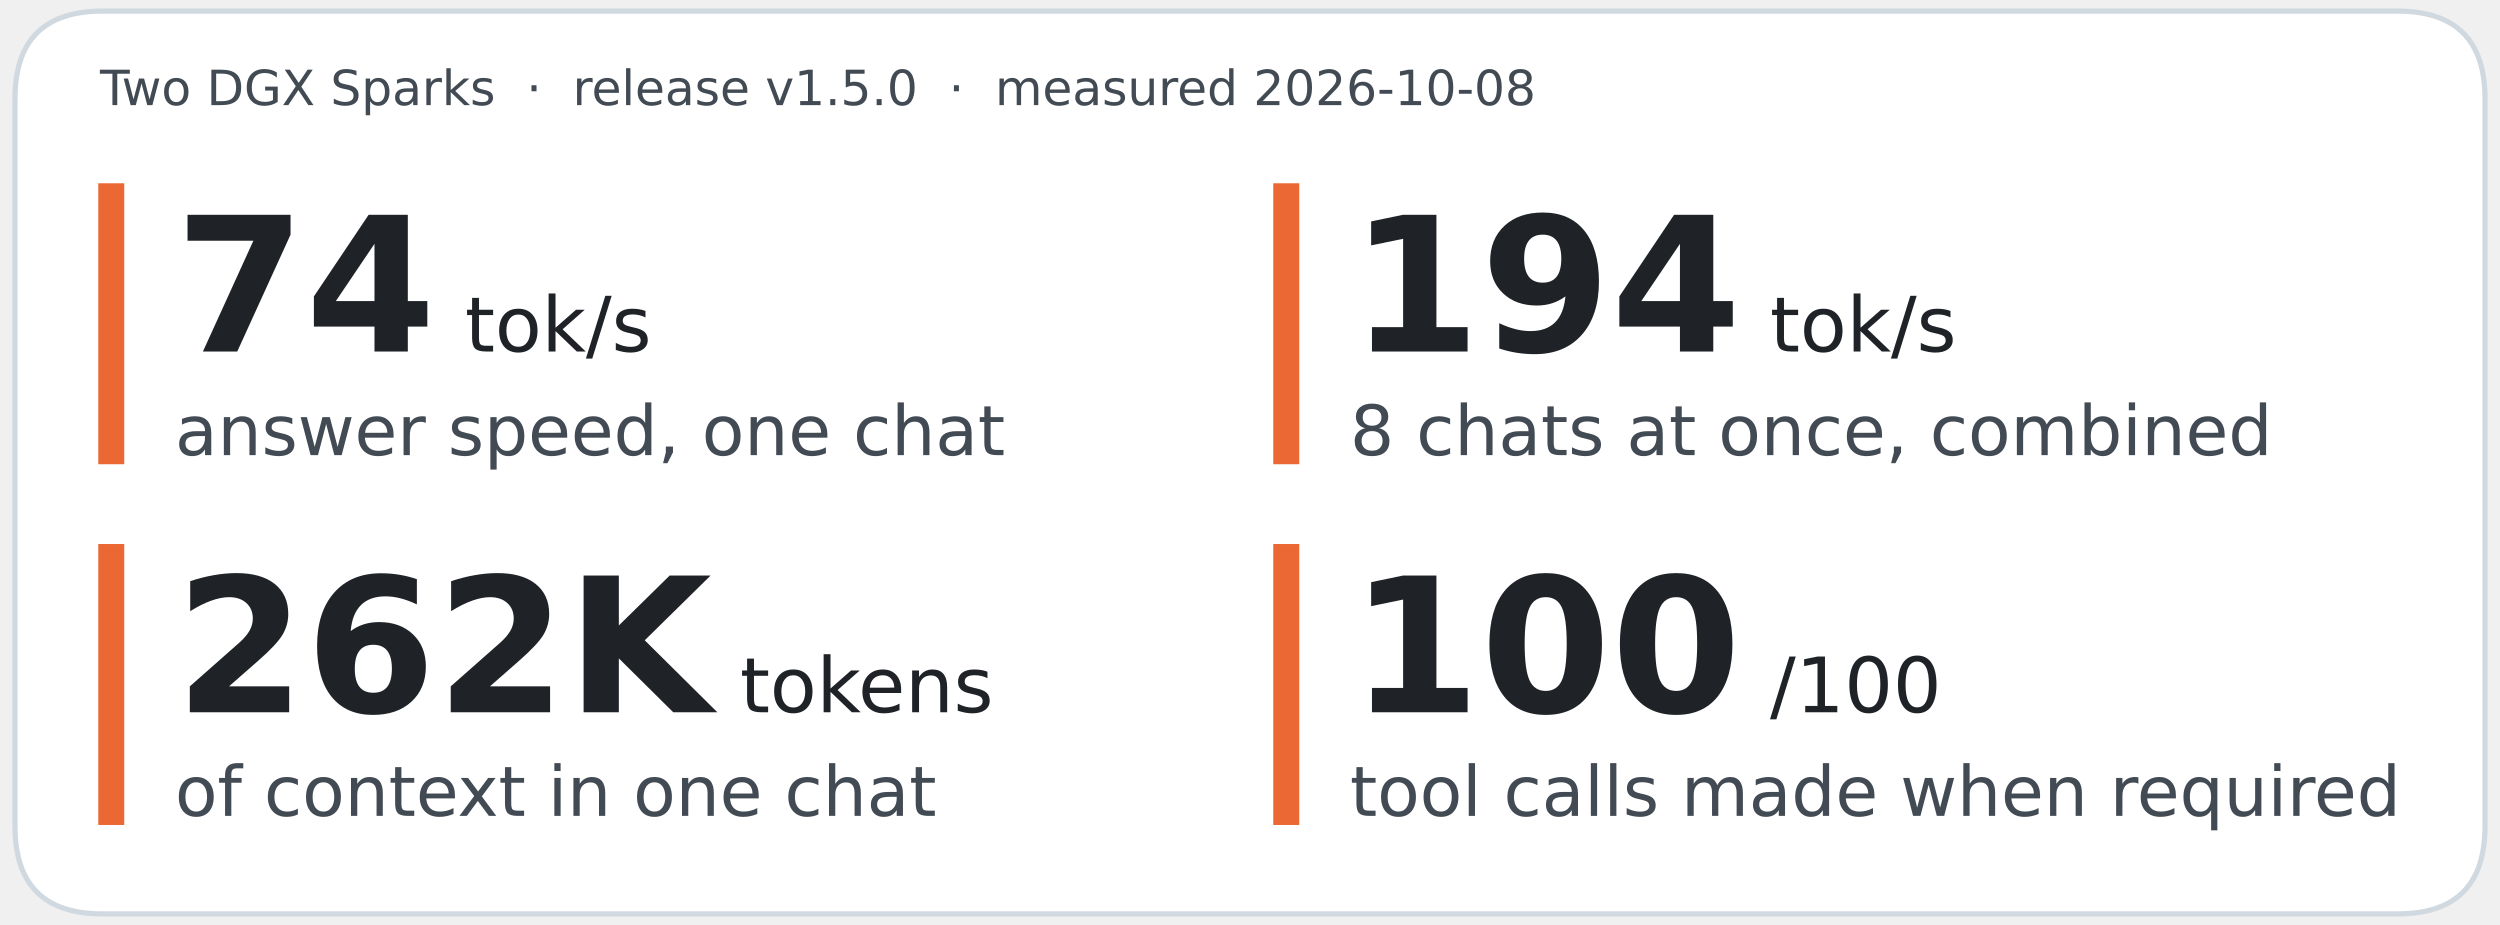
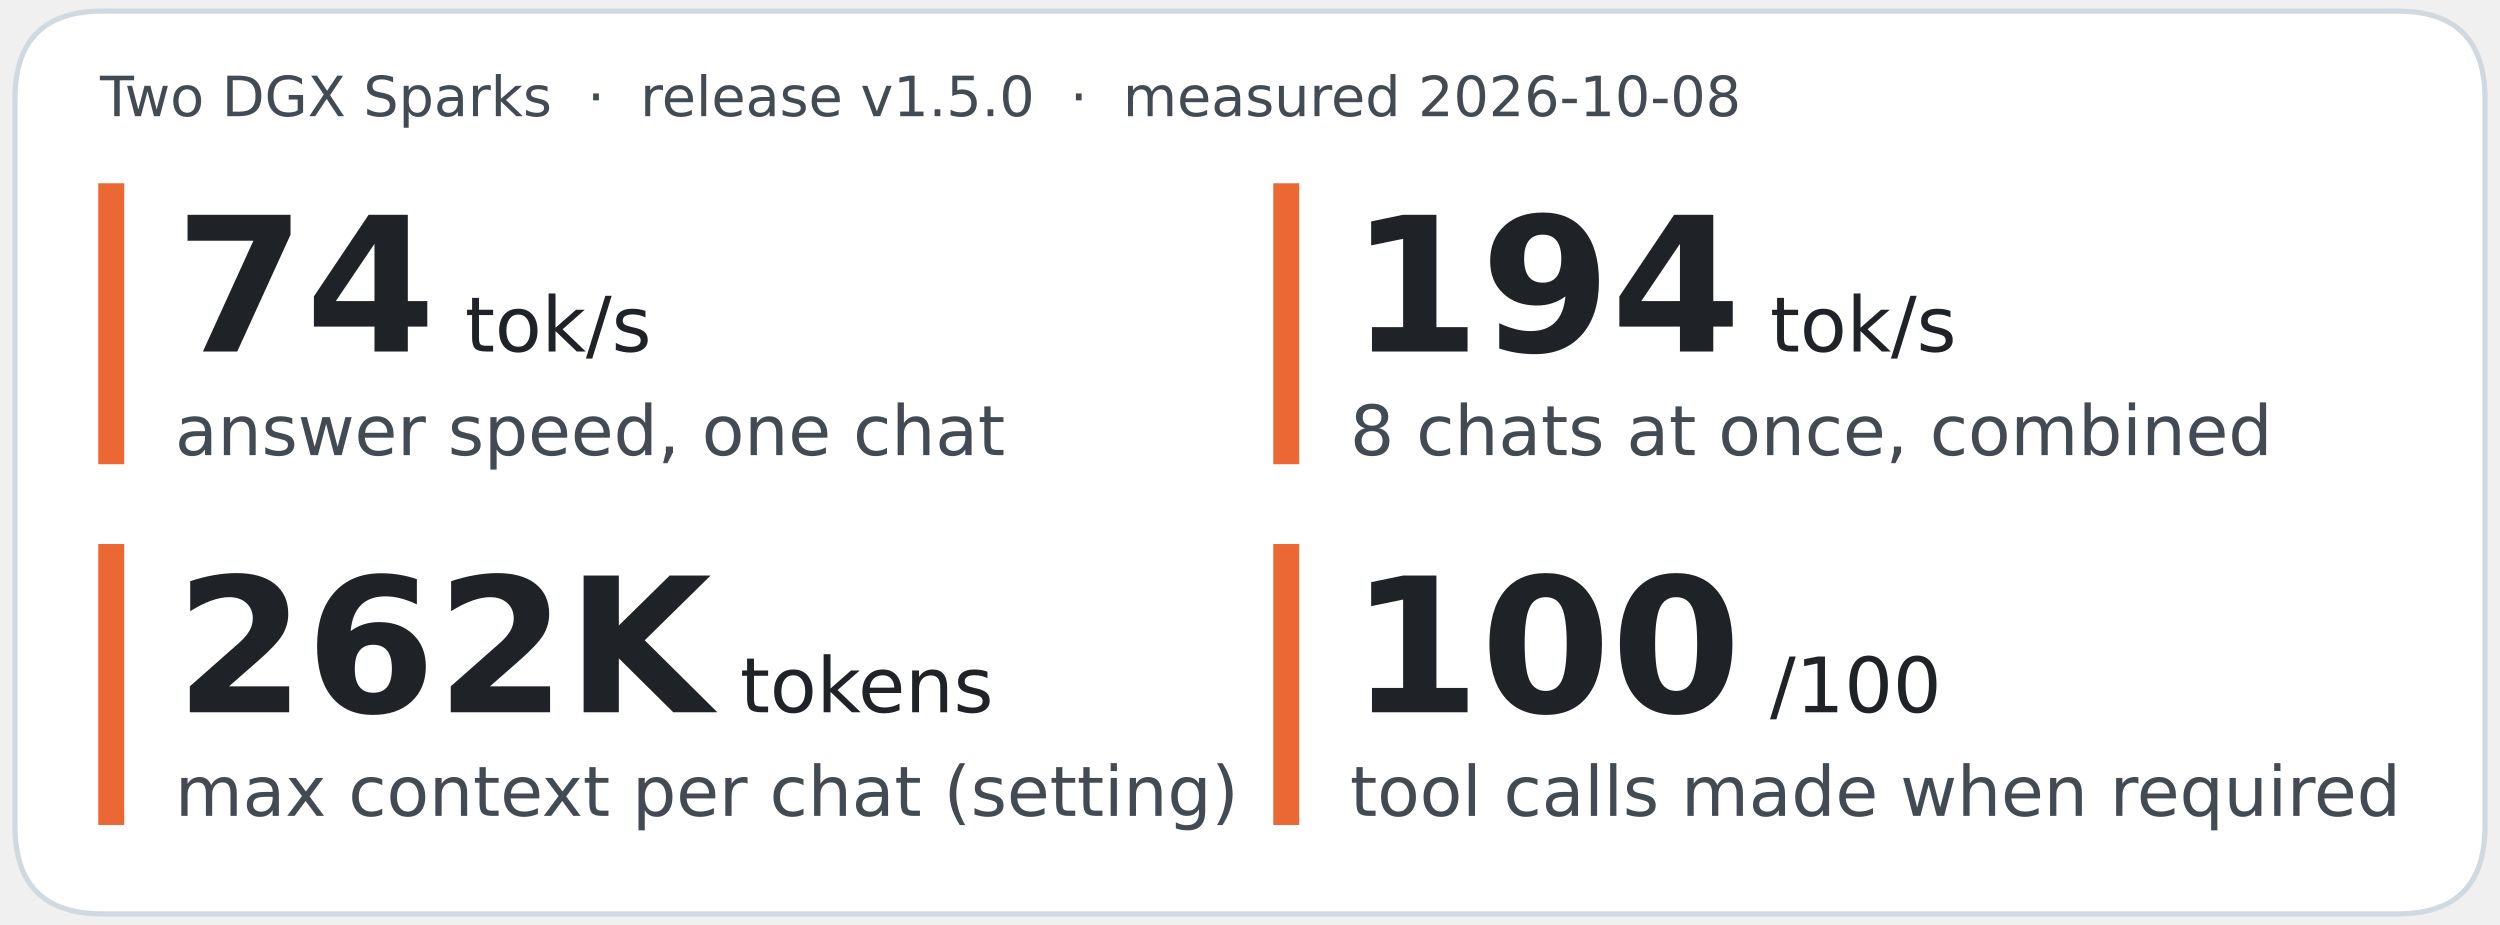
<svg xmlns="http://www.w3.org/2000/svg" xmlns:xlink="http://www.w3.org/1999/xlink" width="720pt" height="266.4pt" viewBox="0 0 720 266.4" version="1.1">
  <defs>
    <style type="text/css">*{stroke-linejoin: round; stroke-linecap: butt}</style>
  </defs>
  <g id="figure_1">
    <g id="patch_1">
      <path d="M 0 266.4  L 720 266.4  L 720 0  L 0 0  L 0 266.4  z " style="fill: none; opacity: 0" />
    </g>
    <g id="patch_2">
      <path d="M 29.52 263.203  L 690.48 263.203  Q 715.68 263.203 715.68 238.003  L 715.68 28.397  Q 715.68 3.197 690.48 3.197  L 29.52 3.197  Q 4.32 3.197 4.32 28.397  L 4.32 238.003  Q 4.32 263.203 29.52 263.203  z " style="fill: #ffffff; stroke: #d1d9e0; stroke-width: 1.5; stroke-linejoin: miter" />
    </g>
    <g id="patch_3">
      <path d="M 28.8 133.2  L 35.28 133.2  L 35.28 53.28  L 28.8 53.28  z " style="fill: #eb6834; stroke: #eb6834; stroke-linejoin: miter" />
    </g>
    <g id="patch_4">
      <path d="M 367.2 133.2  L 373.68 133.2  L 373.68 53.28  L 367.2 53.28  z " style="fill: #eb6834; stroke: #eb6834; stroke-linejoin: miter" />
    </g>
    <g id="patch_5">
      <path d="M 28.8 237.096  L 35.28 237.096  L 35.28 157.176  L 28.8 157.176  z " style="fill: #eb6834; stroke: #eb6834; stroke-linejoin: miter" />
    </g>
    <g id="patch_6">
      <path d="M 367.2 237.096  L 373.68 237.096  L 373.68 157.176  L 367.2 157.176  z " style="fill: #eb6834; stroke: #eb6834; stroke-linejoin: miter" />
    </g>
    <g id="text_1">
      <g style="fill: #1f2328" transform="translate(50.4 101.232) scale(0.54 -0.54)">
        <defs>
          <path id="DejaVuSans-Bold-1a" d="M 428 4666  L 3944 4666  L 3944 3988  L 2125 0  L 953 0  L 2675 3781  L 428 3781  L 428 4666  z " transform="scale(0.015625)" />
          <path id="DejaVuSans-Bold-17" d="M 2356 3675  L 1038 1722  L 2356 1722  L 2356 3675  z M 2156 4666  L 3494 4666  L 3494 1722  L 4159 1722  L 4159 850  L 3494 850  L 3494 0  L 2356 0  L 2356 850  L 288 850  L 288 1881  L 2156 4666  z " transform="scale(0.015625)" />
        </defs>
        <use xlink:href="#DejaVuSans-Bold-1a" />
        <use xlink:href="#DejaVuSans-Bold-17" transform="translate(69.57812 0)" />
      </g>
    </g>
    <g id="text_2">
      <g style="fill: #1f2328" transform="translate(133.92 101.232) scale(0.22 -0.22)">
        <defs>
          <path id="DejaVuSans-57" d="M 1172 4494  L 1172 3500  L 2356 3500  L 2356 3053  L 1172 3053  L 1172 1153  Q 1172 725 1289 603  Q 1406 481 1766 481  L 2356 481  L 2356 0  L 1766 0  Q 1100 0 847 248  Q 594 497 594 1153  L 594 3053  L 172 3053  L 172 3500  L 594 3500  L 594 4494  L 1172 4494  z " transform="scale(0.015625)" />
          <path id="DejaVuSans-52" d="M 1959 3097  Q 1497 3097 1228 2736  Q 959 2375 959 1747  Q 959 1119 1226 758  Q 1494 397 1959 397  Q 2419 397 2687 759  Q 2956 1122 2956 1747  Q 2956 2369 2687 2733  Q 2419 3097 1959 3097  z M 1959 3584  Q 2709 3584 3137 3096  Q 3566 2609 3566 1747  Q 3566 888 3137 398  Q 2709 -91 1959 -91  Q 1206 -91 779 398  Q 353 888 353 1747  Q 353 2609 779 3096  Q 1206 3584 1959 3584  z " transform="scale(0.015625)" />
          <path id="DejaVuSans-4e" d="M 581 4863  L 1159 4863  L 1159 1991  L 2875 3500  L 3609 3500  L 1753 1863  L 3688 0  L 2938 0  L 1159 1709  L 1159 0  L 581 0  L 581 4863  z " transform="scale(0.015625)" />
          <path id="DejaVuSans-12" d="M 1625 4666  L 2156 4666  L 531 -594  L 0 -594  L 1625 4666  z " transform="scale(0.015625)" />
          <path id="DejaVuSans-56" d="M 2834 3397  L 2834 2853  Q 2591 2978 2328 3040  Q 2066 3103 1784 3103  Q 1356 3103 1142 2972  Q 928 2841 928 2578  Q 928 2378 1081 2264  Q 1234 2150 1697 2047  L 1894 2003  Q 2506 1872 2764 1633  Q 3022 1394 3022 966  Q 3022 478 2636 193  Q 2250 -91 1575 -91  Q 1294 -91 989 -36  Q 684 19 347 128  L 347 722  Q 666 556 975 473  Q 1284 391 1588 391  Q 1994 391 2212 530  Q 2431 669 2431 922  Q 2431 1156 2273 1281  Q 2116 1406 1581 1522  L 1381 1569  Q 847 1681 609 1914  Q 372 2147 372 2553  Q 372 3047 722 3315  Q 1072 3584 1716 3584  Q 2034 3584 2315 3537  Q 2597 3491 2834 3397  z " transform="scale(0.015625)" />
        </defs>
        <use xlink:href="#DejaVuSans-57" />
        <use xlink:href="#DejaVuSans-52" transform="translate(39.20312 0)" />
        <use xlink:href="#DejaVuSans-4e" transform="translate(100.3906 0)" />
        <use xlink:href="#DejaVuSans-12" transform="translate(158.2969 0)" />
        <use xlink:href="#DejaVuSans-56" transform="translate(191.9844 0)" />
      </g>
    </g>
    <g id="text_3">
      <g style="fill: #424a53" transform="translate(50.4 131.0809) scale(0.2 -0.2)">
        <defs>
          <path id="DejaVuSans-44" d="M 2194 1759  Q 1497 1759 1228 1600  Q 959 1441 959 1056  Q 959 750 1161 570  Q 1363 391 1709 391  Q 2188 391 2477 730  Q 2766 1069 2766 1631  L 2766 1759  L 2194 1759  z M 3341 1997  L 3341 0  L 2766 0  L 2766 531  Q 2569 213 2275 61  Q 1981 -91 1556 -91  Q 1019 -91 701 211  Q 384 513 384 1019  Q 384 1609 779 1909  Q 1175 2209 1959 2209  L 2766 2209  L 2766 2266  Q 2766 2663 2505 2880  Q 2244 3097 1772 3097  Q 1472 3097 1187 3025  Q 903 2953 641 2809  L 641 3341  Q 956 3463 1253 3523  Q 1550 3584 1831 3584  Q 2591 3584 2966 3190  Q 3341 2797 3341 1997  z " transform="scale(0.015625)" />
          <path id="DejaVuSans-51" d="M 3513 2113  L 3513 0  L 2938 0  L 2938 2094  Q 2938 2591 2744 2837  Q 2550 3084 2163 3084  Q 1697 3084 1428 2787  Q 1159 2491 1159 1978  L 1159 0  L 581 0  L 581 3500  L 1159 3500  L 1159 2956  Q 1366 3272 1645 3428  Q 1925 3584 2291 3584  Q 2894 3584 3203 3211  Q 3513 2838 3513 2113  z " transform="scale(0.015625)" />
          <path id="DejaVuSans-5a" d="M 269 3500  L 844 3500  L 1563 769  L 2278 3500  L 2956 3500  L 3675 769  L 4391 3500  L 4966 3500  L 4050 0  L 3372 0  L 2619 2869  L 1863 0  L 1184 0  L 269 3500  z " transform="scale(0.015625)" />
          <path id="DejaVuSans-48" d="M 3597 1894  L 3597 1613  L 953 1613  Q 991 1019 1311 708  Q 1631 397 2203 397  Q 2534 397 2845 478  Q 3156 559 3463 722  L 3463 178  Q 3153 47 2828 -22  Q 2503 -91 2169 -91  Q 1331 -91 842 396  Q 353 884 353 1716  Q 353 2575 817 3079  Q 1281 3584 2069 3584  Q 2775 3584 3186 3129  Q 3597 2675 3597 1894  z M 3022 2063  Q 3016 2534 2758 2815  Q 2500 3097 2075 3097  Q 1594 3097 1305 2825  Q 1016 2553 972 2059  L 3022 2063  z " transform="scale(0.015625)" />
          <path id="DejaVuSans-55" d="M 2631 2963  Q 2534 3019 2420 3045  Q 2306 3072 2169 3072  Q 1681 3072 1420 2755  Q 1159 2438 1159 1844  L 1159 0  L 581 0  L 581 3500  L 1159 3500  L 1159 2956  Q 1341 3275 1631 3429  Q 1922 3584 2338 3584  Q 2397 3584 2469 3576  Q 2541 3569 2628 3553  L 2631 2963  z " transform="scale(0.015625)" />
          <path id="DejaVuSans-3" transform="scale(0.015625)" />
          <path id="DejaVuSans-53" d="M 1159 525  L 1159 -1331  L 581 -1331  L 581 3500  L 1159 3500  L 1159 2969  Q 1341 3281 1617 3432  Q 1894 3584 2278 3584  Q 2916 3584 3314 3078  Q 3713 2572 3713 1747  Q 3713 922 3314 415  Q 2916 -91 2278 -91  Q 1894 -91 1617 61  Q 1341 213 1159 525  z M 3116 1747  Q 3116 2381 2855 2742  Q 2594 3103 2138 3103  Q 1681 3103 1420 2742  Q 1159 2381 1159 1747  Q 1159 1113 1420 752  Q 1681 391 2138 391  Q 2594 391 2855 752  Q 3116 1113 3116 1747  z " transform="scale(0.015625)" />
          <path id="DejaVuSans-47" d="M 2906 2969  L 2906 4863  L 3481 4863  L 3481 0  L 2906 0  L 2906 525  Q 2725 213 2448 61  Q 2172 -91 1784 -91  Q 1150 -91 751 415  Q 353 922 353 1747  Q 353 2572 751 3078  Q 1150 3584 1784 3584  Q 2172 3584 2448 3432  Q 2725 3281 2906 2969  z M 947 1747  Q 947 1113 1208 752  Q 1469 391 1925 391  Q 2381 391 2643 752  Q 2906 1113 2906 1747  Q 2906 2381 2643 2742  Q 2381 3103 1925 3103  Q 1469 3103 1208 2742  Q 947 2381 947 1747  z " transform="scale(0.015625)" />
          <path id="DejaVuSans-f" d="M 750 794  L 1409 794  L 1409 256  L 897 -744  L 494 -744  L 750 256  L 750 794  z " transform="scale(0.015625)" />
          <path id="DejaVuSans-46" d="M 3122 3366  L 3122 2828  Q 2878 2963 2633 3030  Q 2388 3097 2138 3097  Q 1578 3097 1268 2742  Q 959 2388 959 1747  Q 959 1106 1268 751  Q 1578 397 2138 397  Q 2388 397 2633 464  Q 2878 531 3122 666  L 3122 134  Q 2881 22 2623 -34  Q 2366 -91 2075 -91  Q 1284 -91 818 406  Q 353 903 353 1747  Q 353 2603 823 3093  Q 1294 3584 2113 3584  Q 2378 3584 2631 3529  Q 2884 3475 3122 3366  z " transform="scale(0.015625)" />
          <path id="DejaVuSans-4b" d="M 3513 2113  L 3513 0  L 2938 0  L 2938 2094  Q 2938 2591 2744 2837  Q 2550 3084 2163 3084  Q 1697 3084 1428 2787  Q 1159 2491 1159 1978  L 1159 0  L 581 0  L 581 4863  L 1159 4863  L 1159 2956  Q 1366 3272 1645 3428  Q 1925 3584 2291 3584  Q 2894 3584 3203 3211  Q 3513 2838 3513 2113  z " transform="scale(0.015625)" />
        </defs>
        <use xlink:href="#DejaVuSans-44" />
        <use xlink:href="#DejaVuSans-51" transform="translate(61.28125 0)" />
        <use xlink:href="#DejaVuSans-56" transform="translate(124.6562 0)" />
        <use xlink:href="#DejaVuSans-5a" transform="translate(176.75 0)" />
        <use xlink:href="#DejaVuSans-48" transform="translate(258.5312 0)" />
        <use xlink:href="#DejaVuSans-55" transform="translate(320.0625 0)" />
        <use xlink:href="#DejaVuSans-3" transform="translate(361.1719 0)" />
        <use xlink:href="#DejaVuSans-56" transform="translate(392.9531 0)" />
        <use xlink:href="#DejaVuSans-53" transform="translate(445.0469 0)" />
        <use xlink:href="#DejaVuSans-48" transform="translate(508.5312 0)" />
        <use xlink:href="#DejaVuSans-48" transform="translate(570.0625 0)" />
        <use xlink:href="#DejaVuSans-47" transform="translate(631.5938 0)" />
        <use xlink:href="#DejaVuSans-f" transform="translate(695.0781 0)" />
        <use xlink:href="#DejaVuSans-3" transform="translate(726.8594 0)" />
        <use xlink:href="#DejaVuSans-52" transform="translate(758.6406 0)" />
        <use xlink:href="#DejaVuSans-51" transform="translate(819.8281 0)" />
        <use xlink:href="#DejaVuSans-48" transform="translate(883.2031 0)" />
        <use xlink:href="#DejaVuSans-3" transform="translate(944.7344 0)" />
        <use xlink:href="#DejaVuSans-46" transform="translate(976.5156 0)" />
        <use xlink:href="#DejaVuSans-4b" transform="translate(1031.5 0)" />
        <use xlink:href="#DejaVuSans-44" transform="translate(1094.875 0)" />
        <use xlink:href="#DejaVuSans-57" transform="translate(1156.156 0)" />
      </g>
    </g>
    <g id="text_4">
      <g style="fill: #1f2328" transform="translate(388.8 101.232) scale(0.54 -0.54)">
        <defs>
          <path id="DejaVuSans-Bold-14" d="M 750 831  L 1813 831  L 1813 3847  L 722 3622  L 722 4441  L 1806 4666  L 2950 4666  L 2950 831  L 4013 831  L 4013 0  L 750 0  L 750 831  z " transform="scale(0.015625)" />
          <path id="DejaVuSans-Bold-1c" d="M 641 103  L 641 966  Q 928 831 1190 764  Q 1453 697 1709 697  Q 2247 697 2547 995  Q 2847 1294 2900 1881  Q 2688 1725 2447 1647  Q 2206 1569 1925 1569  Q 1209 1569 770 1986  Q 331 2403 331 3084  Q 331 3838 820 4291  Q 1309 4744 2131 4744  Q 3044 4744 3544 4128  Q 4044 3513 4044 2388  Q 4044 1231 3459 570  Q 2875 -91 1856 -91  Q 1528 -91 1228 -42  Q 928 6 641 103  z M 2125 2350  Q 2441 2350 2600 2554  Q 2759 2759 2759 3169  Q 2759 3575 2600 3781  Q 2441 3988 2125 3988  Q 1809 3988 1650 3781  Q 1491 3575 1491 3169  Q 1491 2759 1650 2554  Q 1809 2350 2125 2350  z " transform="scale(0.015625)" />
        </defs>
        <use xlink:href="#DejaVuSans-Bold-14" />
        <use xlink:href="#DejaVuSans-Bold-1c" transform="translate(69.57812 0)" />
        <use xlink:href="#DejaVuSans-Bold-17" transform="translate(139.1562 0)" />
      </g>
    </g>
    <g id="text_5">
      <g style="fill: #1f2328" transform="translate(509.76 101.232) scale(0.22 -0.22)">
        <use xlink:href="#DejaVuSans-57" />
        <use xlink:href="#DejaVuSans-52" transform="translate(39.20312 0)" />
        <use xlink:href="#DejaVuSans-4e" transform="translate(100.3906 0)" />
        <use xlink:href="#DejaVuSans-12" transform="translate(158.2969 0)" />
        <use xlink:href="#DejaVuSans-56" transform="translate(191.9844 0)" />
      </g>
    </g>
    <g id="text_6">
      <g style="fill: #424a53" transform="translate(388.8 131.0809) scale(0.2 -0.2)">
        <defs>
          <path id="DejaVuSans-1b" d="M 2034 2216  Q 1584 2216 1326 1975  Q 1069 1734 1069 1313  Q 1069 891 1326 650  Q 1584 409 2034 409  Q 2484 409 2743 651  Q 3003 894 3003 1313  Q 3003 1734 2745 1975  Q 2488 2216 2034 2216  z M 1403 2484  Q 997 2584 770 2862  Q 544 3141 544 3541  Q 544 4100 942 4425  Q 1341 4750 2034 4750  Q 2731 4750 3128 4425  Q 3525 4100 3525 3541  Q 3525 3141 3298 2862  Q 3072 2584 2669 2484  Q 3125 2378 3379 2068  Q 3634 1759 3634 1313  Q 3634 634 3220 271  Q 2806 -91 2034 -91  Q 1263 -91 848 271  Q 434 634 434 1313  Q 434 1759 690 2068  Q 947 2378 1403 2484  z M 1172 3481  Q 1172 3119 1398 2916  Q 1625 2713 2034 2713  Q 2441 2713 2670 2916  Q 2900 3119 2900 3481  Q 2900 3844 2670 4047  Q 2441 4250 2034 4250  Q 1625 4250 1398 4047  Q 1172 3844 1172 3481  z " transform="scale(0.015625)" />
          <path id="DejaVuSans-50" d="M 3328 2828  Q 3544 3216 3844 3400  Q 4144 3584 4550 3584  Q 5097 3584 5394 3201  Q 5691 2819 5691 2113  L 5691 0  L 5113 0  L 5113 2094  Q 5113 2597 4934 2840  Q 4756 3084 4391 3084  Q 3944 3084 3684 2787  Q 3425 2491 3425 1978  L 3425 0  L 2847 0  L 2847 2094  Q 2847 2600 2669 2842  Q 2491 3084 2119 3084  Q 1678 3084 1418 2786  Q 1159 2488 1159 1978  L 1159 0  L 581 0  L 581 3500  L 1159 3500  L 1159 2956  Q 1356 3278 1631 3431  Q 1906 3584 2284 3584  Q 2666 3584 2933 3390  Q 3200 3197 3328 2828  z " transform="scale(0.015625)" />
          <path id="DejaVuSans-45" d="M 3116 1747  Q 3116 2381 2855 2742  Q 2594 3103 2138 3103  Q 1681 3103 1420 2742  Q 1159 2381 1159 1747  Q 1159 1113 1420 752  Q 1681 391 2138 391  Q 2594 391 2855 752  Q 3116 1113 3116 1747  z M 1159 2969  Q 1341 3281 1617 3432  Q 1894 3584 2278 3584  Q 2916 3584 3314 3078  Q 3713 2572 3713 1747  Q 3713 922 3314 415  Q 2916 -91 2278 -91  Q 1894 -91 1617 61  Q 1341 213 1159 525  L 1159 0  L 581 0  L 581 4863  L 1159 4863  L 1159 2969  z " transform="scale(0.015625)" />
          <path id="DejaVuSans-4c" d="M 603 3500  L 1178 3500  L 1178 0  L 603 0  L 603 3500  z M 603 4863  L 1178 4863  L 1178 4134  L 603 4134  L 603 4863  z " transform="scale(0.015625)" />
        </defs>
        <use xlink:href="#DejaVuSans-1b" />
        <use xlink:href="#DejaVuSans-3" transform="translate(63.625 0)" />
        <use xlink:href="#DejaVuSans-46" transform="translate(95.40625 0)" />
        <use xlink:href="#DejaVuSans-4b" transform="translate(150.3906 0)" />
        <use xlink:href="#DejaVuSans-44" transform="translate(213.7656 0)" />
        <use xlink:href="#DejaVuSans-57" transform="translate(275.0469 0)" />
        <use xlink:href="#DejaVuSans-56" transform="translate(314.25 0)" />
        <use xlink:href="#DejaVuSans-3" transform="translate(366.3438 0)" />
        <use xlink:href="#DejaVuSans-44" transform="translate(398.125 0)" />
        <use xlink:href="#DejaVuSans-57" transform="translate(459.4062 0)" />
        <use xlink:href="#DejaVuSans-3" transform="translate(498.6094 0)" />
        <use xlink:href="#DejaVuSans-52" transform="translate(530.3906 0)" />
        <use xlink:href="#DejaVuSans-51" transform="translate(591.5781 0)" />
        <use xlink:href="#DejaVuSans-46" transform="translate(654.9531 0)" />
        <use xlink:href="#DejaVuSans-48" transform="translate(709.9375 0)" />
        <use xlink:href="#DejaVuSans-f" transform="translate(771.4688 0)" />
        <use xlink:href="#DejaVuSans-3" transform="translate(803.25 0)" />
        <use xlink:href="#DejaVuSans-46" transform="translate(835.0312 0)" />
        <use xlink:href="#DejaVuSans-52" transform="translate(890.0156 0)" />
        <use xlink:href="#DejaVuSans-50" transform="translate(951.2031 0)" />
        <use xlink:href="#DejaVuSans-45" transform="translate(1048.609 0)" />
        <use xlink:href="#DejaVuSans-4c" transform="translate(1112.094 0)" />
        <use xlink:href="#DejaVuSans-51" transform="translate(1139.875 0)" />
        <use xlink:href="#DejaVuSans-48" transform="translate(1203.25 0)" />
        <use xlink:href="#DejaVuSans-47" transform="translate(1264.781 0)" />
      </g>
    </g>
    <g id="text_7">
      <g style="fill: #1f2328" transform="translate(50.4 205.128) scale(0.54 -0.54)">
        <defs>
          <path id="DejaVuSans-Bold-15" d="M 1844 884  L 3897 884  L 3897 0  L 506 0  L 506 884  L 2209 2388  Q 2438 2594 2547 2791  Q 2656 2988 2656 3200  Q 2656 3528 2436 3728  Q 2216 3928 1850 3928  Q 1569 3928 1234 3808  Q 900 3688 519 3450  L 519 4475  Q 925 4609 1322 4679  Q 1719 4750 2100 4750  Q 2938 4750 3402 4381  Q 3866 4013 3866 3353  Q 3866 2972 3669 2642  Q 3472 2313 2841 1759  L 1844 884  z " transform="scale(0.015625)" />
          <path id="DejaVuSans-Bold-19" d="M 2316 2303  Q 2000 2303 1842 2098  Q 1684 1894 1684 1484  Q 1684 1075 1842 870  Q 2000 666 2316 666  Q 2634 666 2792 870  Q 2950 1075 2950 1484  Q 2950 1894 2792 2098  Q 2634 2303 2316 2303  z M 3803 4544  L 3803 3681  Q 3506 3822 3243 3889  Q 2981 3956 2731 3956  Q 2194 3956 1894 3657  Q 1594 3359 1544 2772  Q 1750 2925 1990 3001  Q 2231 3078 2516 3078  Q 3231 3078 3670 2659  Q 4109 2241 4109 1563  Q 4109 813 3618 361  Q 3128 -91 2303 -91  Q 1394 -91 895 523  Q 397 1138 397 2266  Q 397 3422 980 4083  Q 1563 4744 2578 4744  Q 2900 4744 3203 4694  Q 3506 4644 3803 4544  z " transform="scale(0.015625)" />
          <path id="DejaVuSans-Bold-2e" d="M 588 4666  L 1791 4666  L 1791 2963  L 3525 4666  L 4922 4666  L 2675 2456  L 5153 0  L 3647 0  L 1791 1838  L 1791 0  L 588 0  L 588 4666  z " transform="scale(0.015625)" />
        </defs>
        <use xlink:href="#DejaVuSans-Bold-15" />
        <use xlink:href="#DejaVuSans-Bold-19" transform="translate(69.57812 0)" />
        <use xlink:href="#DejaVuSans-Bold-15" transform="translate(139.1562 0)" />
        <use xlink:href="#DejaVuSans-Bold-2e" transform="translate(208.7344 0)" />
      </g>
    </g>
    <g id="text_8">
      <g style="fill: #1f2328" transform="translate(213.12 205.128) scale(0.22 -0.22)">
        <use xlink:href="#DejaVuSans-57" />
        <use xlink:href="#DejaVuSans-52" transform="translate(39.20312 0)" />
        <use xlink:href="#DejaVuSans-4e" transform="translate(100.3906 0)" />
        <use xlink:href="#DejaVuSans-48" transform="translate(154.7344 0)" />
        <use xlink:href="#DejaVuSans-51" transform="translate(216.2656 0)" />
        <use xlink:href="#DejaVuSans-56" transform="translate(279.6406 0)" />
      </g>
    </g>
    <g id="text_9">
      <g style="fill: #424a53" transform="translate(50.4 234.9769) scale(0.2 -0.2)">
        <defs>
-           <path id="DejaVuSans-49" d="M 2375 4863  L 2375 4384  L 1825 4384  Q 1516 4384 1395 4259  Q 1275 4134 1275 3809  L 1275 3500  L 2222 3500  L 2222 3053  L 1275 3053  L 1275 0  L 697 0  L 697 3053  L 147 3053  L 147 3500  L 697 3500  L 697 3744  Q 697 4328 969 4595  Q 1241 4863 1831 4863  L 2375 4863  z " transform="scale(0.015625)" />
          <path id="DejaVuSans-5b" d="M 3513 3500  L 2247 1797  L 3578 0  L 2900 0  L 1881 1375  L 863 0  L 184 0  L 1544 1831  L 300 3500  L 978 3500  L 1906 2253  L 2834 3500  L 3513 3500  z " transform="scale(0.015625)" />
-         </defs>
-         <use xlink:href="#DejaVuSans-52" />
-         <use xlink:href="#DejaVuSans-49" transform="translate(61.1875 0)" />
-         <use xlink:href="#DejaVuSans-3" transform="translate(96.39062 0)" />
-         <use xlink:href="#DejaVuSans-46" transform="translate(128.1719 0)" />
-         <use xlink:href="#DejaVuSans-52" transform="translate(183.1562 0)" />
-         <use xlink:href="#DejaVuSans-51" transform="translate(244.3438 0)" />
-         <use xlink:href="#DejaVuSans-57" transform="translate(307.7188 0)" />
-         <use xlink:href="#DejaVuSans-48" transform="translate(346.9219 0)" />
-         <use xlink:href="#DejaVuSans-5b" transform="translate(406.7031 0)" />
-         <use xlink:href="#DejaVuSans-57" transform="translate(465.8906 0)" />
-         <use xlink:href="#DejaVuSans-3" transform="translate(505.0938 0)" />
-         <use xlink:href="#DejaVuSans-4c" transform="translate(536.875 0)" />
-         <use xlink:href="#DejaVuSans-51" transform="translate(564.6562 0)" />
-         <use xlink:href="#DejaVuSans-3" transform="translate(628.0312 0)" />
-         <use xlink:href="#DejaVuSans-52" transform="translate(659.8125 0)" />
-         <use xlink:href="#DejaVuSans-51" transform="translate(721 0)" />
-         <use xlink:href="#DejaVuSans-48" transform="translate(784.375 0)" />
-         <use xlink:href="#DejaVuSans-3" transform="translate(845.9062 0)" />
-         <use xlink:href="#DejaVuSans-46" transform="translate(877.6875 0)" />
-         <use xlink:href="#DejaVuSans-4b" transform="translate(932.6719 0)" />
-         <use xlink:href="#DejaVuSans-44" transform="translate(996.0469 0)" />
-         <use xlink:href="#DejaVuSans-57" transform="translate(1057.328 0)" />
+           <path id="DejaVuSans-b" d="M 1984 4856  Q 1566 4138 1362 3434  Q 1159 2731 1159 2009  Q 1159 1288 1364 580  Q 1569 -128 1984 -844  L 1484 -844  Q 1016 -109 783 600  Q 550 1309 550 2009  Q 550 2706 781 3412  Q 1013 4119 1484 4856  L 1984 4856  z " transform="scale(0.015625)" />
+           <path id="DejaVuSans-4a" d="M 2906 1791  Q 2906 2416 2648 2759  Q 2391 3103 1925 3103  Q 1463 3103 1205 2759  Q 947 2416 947 1791  Q 947 1169 1205 825  Q 1463 481 1925 481  Q 2391 481 2648 825  Q 2906 1169 2906 1791  z M 3481 434  Q 3481 -459 3084 -895  Q 2688 -1331 1869 -1331  Q 1566 -1331 1297 -1286  Q 1028 -1241 775 -1147  L 775 -588  Q 1028 -725 1275 -790  Q 1522 -856 1778 -856  Q 2344 -856 2625 -561  Q 2906 -266 2906 331  L 2906 616  Q 2728 306 2450 153  Q 2172 0 1784 0  Q 1141 0 747 490  Q 353 981 353 1791  Q 353 2603 747 3093  Q 1141 3584 1784 3584  Q 2172 3584 2450 3431  Q 2728 3278 2906 2969  L 2906 3500  L 3481 3500  L 3481 434  z " transform="scale(0.015625)" />
+           <path id="DejaVuSans-c" d="M 513 4856  L 1013 4856  Q 1481 4119 1714 3412  Q 1947 2706 1947 2009  Q 1947 1309 1714 600  Q 1481 -109 1013 -844  L 513 -844  Q 928 -128 1133 580  Q 1338 1288 1338 2009  Q 1338 2731 1133 3434  Q 928 4138 513 4856  z " transform="scale(0.015625)" />
+         </defs>
+         <use xlink:href="#DejaVuSans-50" />
+         <use xlink:href="#DejaVuSans-44" transform="translate(97.40625 0)" />
+         <use xlink:href="#DejaVuSans-5b" transform="translate(158.6875 0)" />
+         <use xlink:href="#DejaVuSans-3" transform="translate(217.875 0)" />
+         <use xlink:href="#DejaVuSans-46" transform="translate(249.6562 0)" />
+         <use xlink:href="#DejaVuSans-52" transform="translate(304.6406 0)" />
+         <use xlink:href="#DejaVuSans-51" transform="translate(365.8281 0)" />
+         <use xlink:href="#DejaVuSans-57" transform="translate(429.2031 0)" />
+         <use xlink:href="#DejaVuSans-48" transform="translate(468.4062 0)" />
+         <use xlink:href="#DejaVuSans-5b" transform="translate(528.1875 0)" />
+         <use xlink:href="#DejaVuSans-57" transform="translate(587.375 0)" />
+         <use xlink:href="#DejaVuSans-3" transform="translate(626.5781 0)" />
+         <use xlink:href="#DejaVuSans-53" transform="translate(658.3594 0)" />
+         <use xlink:href="#DejaVuSans-48" transform="translate(721.8438 0)" />
+         <use xlink:href="#DejaVuSans-55" transform="translate(783.375 0)" />
+         <use xlink:href="#DejaVuSans-3" transform="translate(824.4844 0)" />
+         <use xlink:href="#DejaVuSans-46" transform="translate(856.2656 0)" />
+         <use xlink:href="#DejaVuSans-4b" transform="translate(911.25 0)" />
+         <use xlink:href="#DejaVuSans-44" transform="translate(974.625 0)" />
+         <use xlink:href="#DejaVuSans-57" transform="translate(1035.906 0)" />
+         <use xlink:href="#DejaVuSans-3" transform="translate(1075.109 0)" />
+         <use xlink:href="#DejaVuSans-b" transform="translate(1106.891 0)" />
+         <use xlink:href="#DejaVuSans-56" transform="translate(1145.906 0)" />
+         <use xlink:href="#DejaVuSans-48" transform="translate(1198 0)" />
+         <use xlink:href="#DejaVuSans-57" transform="translate(1259.531 0)" />
+         <use xlink:href="#DejaVuSans-57" transform="translate(1298.734 0)" />
+         <use xlink:href="#DejaVuSans-4c" transform="translate(1337.938 0)" />
+         <use xlink:href="#DejaVuSans-51" transform="translate(1365.719 0)" />
+         <use xlink:href="#DejaVuSans-4a" transform="translate(1429.094 0)" />
+         <use xlink:href="#DejaVuSans-c" transform="translate(1492.578 0)" />
      </g>
    </g>
    <g id="text_10">
      <g style="fill: #1f2328" transform="translate(388.8 205.128) scale(0.54 -0.54)">
        <defs>
          <path id="DejaVuSans-Bold-13" d="M 2944 2338  Q 2944 3213 2780 3570  Q 2616 3928 2228 3928  Q 1841 3928 1675 3570  Q 1509 3213 1509 2338  Q 1509 1453 1675 1090  Q 1841 728 2228 728  Q 2613 728 2778 1090  Q 2944 1453 2944 2338  z M 4147 2328  Q 4147 1169 3647 539  Q 3147 -91 2228 -91  Q 1306 -91 806 539  Q 306 1169 306 2328  Q 306 3491 806 4120  Q 1306 4750 2228 4750  Q 3147 4750 3647 4120  Q 4147 3491 4147 2328  z " transform="scale(0.015625)" />
        </defs>
        <use xlink:href="#DejaVuSans-Bold-14" />
        <use xlink:href="#DejaVuSans-Bold-13" transform="translate(69.57812 0)" />
        <use xlink:href="#DejaVuSans-Bold-13" transform="translate(139.1562 0)" />
      </g>
    </g>
    <g id="text_11">
      <g style="fill: #1f2328" transform="translate(509.76 205.128) scale(0.22 -0.22)">
        <defs>
          <path id="DejaVuSans-14" d="M 794 531  L 1825 531  L 1825 4091  L 703 3866  L 703 4441  L 1819 4666  L 2450 4666  L 2450 531  L 3481 531  L 3481 0  L 794 0  L 794 531  z " transform="scale(0.015625)" />
          <path id="DejaVuSans-13" d="M 2034 4250  Q 1547 4250 1301 3770  Q 1056 3291 1056 2328  Q 1056 1369 1301 889  Q 1547 409 2034 409  Q 2525 409 2770 889  Q 3016 1369 3016 2328  Q 3016 3291 2770 3770  Q 2525 4250 2034 4250  z M 2034 4750  Q 2819 4750 3233 4129  Q 3647 3509 3647 2328  Q 3647 1150 3233 529  Q 2819 -91 2034 -91  Q 1250 -91 836 529  Q 422 1150 422 2328  Q 422 3509 836 4129  Q 1250 4750 2034 4750  z " transform="scale(0.015625)" />
        </defs>
        <use xlink:href="#DejaVuSans-12" />
        <use xlink:href="#DejaVuSans-14" transform="translate(33.6875 0)" />
        <use xlink:href="#DejaVuSans-13" transform="translate(97.3125 0)" />
        <use xlink:href="#DejaVuSans-13" transform="translate(160.9375 0)" />
      </g>
    </g>
    <g id="text_12">
      <g style="fill: #424a53" transform="translate(388.8 234.9769) scale(0.2 -0.2)">
        <defs>
          <path id="DejaVuSans-4f" d="M 603 4863  L 1178 4863  L 1178 0  L 603 0  L 603 4863  z " transform="scale(0.015625)" />
          <path id="DejaVuSans-54" d="M 947 1747  Q 947 1113 1208 752  Q 1469 391 1925 391  Q 2381 391 2643 752  Q 2906 1113 2906 1747  Q 2906 2381 2643 2742  Q 2381 3103 1925 3103  Q 1469 3103 1208 2742  Q 947 2381 947 1747  z M 2906 525  Q 2725 213 2448 61  Q 2172 -91 1784 -91  Q 1150 -91 751 415  Q 353 922 353 1747  Q 353 2572 751 3078  Q 1150 3584 1784 3584  Q 2172 3584 2448 3432  Q 2725 3281 2906 2969  L 2906 3500  L 3481 3500  L 3481 -1331  L 2906 -1331  L 2906 525  z " transform="scale(0.015625)" />
          <path id="DejaVuSans-58" d="M 544 1381  L 544 3500  L 1119 3500  L 1119 1403  Q 1119 906 1312 657  Q 1506 409 1894 409  Q 2359 409 2629 706  Q 2900 1003 2900 1516  L 2900 3500  L 3475 3500  L 3475 0  L 2900 0  L 2900 538  Q 2691 219 2414 64  Q 2138 -91 1772 -91  Q 1169 -91 856 284  Q 544 659 544 1381  z M 1991 3584  L 1991 3584  z " transform="scale(0.015625)" />
        </defs>
        <use xlink:href="#DejaVuSans-57" />
        <use xlink:href="#DejaVuSans-52" transform="translate(39.20312 0)" />
        <use xlink:href="#DejaVuSans-52" transform="translate(100.3906 0)" />
        <use xlink:href="#DejaVuSans-4f" transform="translate(161.5781 0)" />
        <use xlink:href="#DejaVuSans-3" transform="translate(189.3594 0)" />
        <use xlink:href="#DejaVuSans-46" transform="translate(221.1406 0)" />
        <use xlink:href="#DejaVuSans-44" transform="translate(276.125 0)" />
        <use xlink:href="#DejaVuSans-4f" transform="translate(337.4062 0)" />
        <use xlink:href="#DejaVuSans-4f" transform="translate(365.1875 0)" />
        <use xlink:href="#DejaVuSans-56" transform="translate(392.9688 0)" />
        <use xlink:href="#DejaVuSans-3" transform="translate(445.0625 0)" />
        <use xlink:href="#DejaVuSans-50" transform="translate(476.8438 0)" />
        <use xlink:href="#DejaVuSans-44" transform="translate(574.25 0)" />
        <use xlink:href="#DejaVuSans-47" transform="translate(635.5312 0)" />
        <use xlink:href="#DejaVuSans-48" transform="translate(699.0156 0)" />
        <use xlink:href="#DejaVuSans-3" transform="translate(760.5469 0)" />
        <use xlink:href="#DejaVuSans-5a" transform="translate(792.3281 0)" />
        <use xlink:href="#DejaVuSans-4b" transform="translate(874.1094 0)" />
        <use xlink:href="#DejaVuSans-48" transform="translate(937.4844 0)" />
        <use xlink:href="#DejaVuSans-51" transform="translate(999.0156 0)" />
        <use xlink:href="#DejaVuSans-3" transform="translate(1062.391 0)" />
        <use xlink:href="#DejaVuSans-55" transform="translate(1094.172 0)" />
        <use xlink:href="#DejaVuSans-48" transform="translate(1133.078 0)" />
        <use xlink:href="#DejaVuSans-54" transform="translate(1194.609 0)" />
        <use xlink:href="#DejaVuSans-58" transform="translate(1258.094 0)" />
        <use xlink:href="#DejaVuSans-4c" transform="translate(1321.469 0)" />
        <use xlink:href="#DejaVuSans-55" transform="translate(1349.25 0)" />
        <use xlink:href="#DejaVuSans-48" transform="translate(1388.156 0)" />
        <use xlink:href="#DejaVuSans-47" transform="translate(1449.688 0)" />
      </g>
    </g>
    <g id="text_13">
-       <g style="fill: #424a53" transform="translate(28.8 30.27727) scale(0.14 -0.14)">
+       <g style="fill: #424a53" transform="translate(28.8 33.46088) scale(0.16 -0.16)">
        <defs>
          <path id="DejaVuSans-37" d="M -19 4666  L 3928 4666  L 3928 4134  L 2272 4134  L 2272 0  L 1638 0  L 1638 4134  L -19 4134  L -19 4666  z " transform="scale(0.015625)" />
          <path id="DejaVuSans-27" d="M 1259 4147  L 1259 519  L 2022 519  Q 2988 519 3436 956  Q 3884 1394 3884 2338  Q 3884 3275 3436 3711  Q 2988 4147 2022 4147  L 1259 4147  z M 628 4666  L 1925 4666  Q 3281 4666 3915 4102  Q 4550 3538 4550 2338  Q 4550 1131 3912 565  Q 3275 0 1925 0  L 628 0  L 628 4666  z " transform="scale(0.015625)" />
          <path id="DejaVuSans-2a" d="M 3809 666  L 3809 1919  L 2778 1919  L 2778 2438  L 4434 2438  L 4434 434  Q 4069 175 3628 42  Q 3188 -91 2688 -91  Q 1594 -91 976 548  Q 359 1188 359 2328  Q 359 3472 976 4111  Q 1594 4750 2688 4750  Q 3144 4750 3555 4637  Q 3966 4525 4313 4306  L 4313 3634  Q 3963 3931 3569 4081  Q 3175 4231 2741 4231  Q 1884 4231 1454 3753  Q 1025 3275 1025 2328  Q 1025 1384 1454 906  Q 1884 428 2741 428  Q 3075 428 3337 486  Q 3600 544 3809 666  z " transform="scale(0.015625)" />
          <path id="DejaVuSans-3b" d="M 403 4666  L 1081 4666  L 2241 2931  L 3406 4666  L 4084 4666  L 2584 2425  L 4184 0  L 3506 0  L 2194 1984  L 872 0  L 191 0  L 1856 2491  L 403 4666  z " transform="scale(0.015625)" />
          <path id="DejaVuSans-36" d="M 3425 4513  L 3425 3897  Q 3066 4069 2747 4153  Q 2428 4238 2131 4238  Q 1616 4238 1336 4038  Q 1056 3838 1056 3469  Q 1056 3159 1242 3001  Q 1428 2844 1947 2747  L 2328 2669  Q 3034 2534 3370 2195  Q 3706 1856 3706 1288  Q 3706 609 3251 259  Q 2797 -91 1919 -91  Q 1588 -91 1214 -16  Q 841 59 441 206  L 441 856  Q 825 641 1194 531  Q 1563 422 1919 422  Q 2459 422 2753 634  Q 3047 847 3047 1241  Q 3047 1584 2836 1778  Q 2625 1972 2144 2069  L 1759 2144  Q 1053 2284 737 2584  Q 422 2884 422 3419  Q 422 4038 858 4394  Q 1294 4750 2059 4750  Q 2388 4750 2728 4690  Q 3069 4631 3425 4513  z " transform="scale(0.015625)" />
          <path id="DejaVuSans-79" d="M 684 2619  L 1344 2619  L 1344 1825  L 684 1825  L 684 2619  z " transform="scale(0.015625)" />
          <path id="DejaVuSans-59" d="M 191 3500  L 800 3500  L 1894 563  L 2988 3500  L 3597 3500  L 2284 0  L 1503 0  L 191 3500  z " transform="scale(0.015625)" />
          <path id="DejaVuSans-11" d="M 684 794  L 1344 794  L 1344 0  L 684 0  L 684 794  z " transform="scale(0.015625)" />
          <path id="DejaVuSans-18" d="M 691 4666  L 3169 4666  L 3169 4134  L 1269 4134  L 1269 2991  Q 1406 3038 1543 3061  Q 1681 3084 1819 3084  Q 2600 3084 3056 2656  Q 3513 2228 3513 1497  Q 3513 744 3044 326  Q 2575 -91 1722 -91  Q 1428 -91 1123 -41  Q 819 9 494 109  L 494 744  Q 775 591 1075 516  Q 1375 441 1709 441  Q 2250 441 2565 725  Q 2881 1009 2881 1497  Q 2881 1984 2565 2268  Q 2250 2553 1709 2553  Q 1456 2553 1204 2497  Q 953 2441 691 2322  L 691 4666  z " transform="scale(0.015625)" />
          <path id="DejaVuSans-15" d="M 1228 531  L 3431 531  L 3431 0  L 469 0  L 469 531  Q 828 903 1448 1529  Q 2069 2156 2228 2338  Q 2531 2678 2651 2914  Q 2772 3150 2772 3378  Q 2772 3750 2511 3984  Q 2250 4219 1831 4219  Q 1534 4219 1204 4116  Q 875 4013 500 3803  L 500 4441  Q 881 4594 1212 4672  Q 1544 4750 1819 4750  Q 2544 4750 2975 4387  Q 3406 4025 3406 3419  Q 3406 3131 3298 2873  Q 3191 2616 2906 2266  Q 2828 2175 2409 1742  Q 1991 1309 1228 531  z " transform="scale(0.015625)" />
          <path id="DejaVuSans-19" d="M 2113 2584  Q 1688 2584 1439 2293  Q 1191 2003 1191 1497  Q 1191 994 1439 701  Q 1688 409 2113 409  Q 2538 409 2786 701  Q 3034 994 3034 1497  Q 3034 2003 2786 2293  Q 2538 2584 2113 2584  z M 3366 4563  L 3366 3988  Q 3128 4100 2886 4159  Q 2644 4219 2406 4219  Q 1781 4219 1451 3797  Q 1122 3375 1075 2522  Q 1259 2794 1537 2939  Q 1816 3084 2150 3084  Q 2853 3084 3261 2657  Q 3669 2231 3669 1497  Q 3669 778 3244 343  Q 2819 -91 2113 -91  Q 1303 -91 875 529  Q 447 1150 447 2328  Q 447 3434 972 4092  Q 1497 4750 2381 4750  Q 2619 4750 2861 4703  Q 3103 4656 3366 4563  z " transform="scale(0.015625)" />
          <path id="DejaVuSans-10" d="M 313 2009  L 1997 2009  L 1997 1497  L 313 1497  L 313 2009  z " transform="scale(0.015625)" />
        </defs>
        <use xlink:href="#DejaVuSans-37" />
        <use xlink:href="#DejaVuSans-5a" transform="translate(44.53125 0)" />
        <use xlink:href="#DejaVuSans-52" transform="translate(126.3125 0)" />
        <use xlink:href="#DejaVuSans-3" transform="translate(187.5 0)" />
        <use xlink:href="#DejaVuSans-27" transform="translate(219.2812 0)" />
        <use xlink:href="#DejaVuSans-2a" transform="translate(296.2812 0)" />
        <use xlink:href="#DejaVuSans-3b" transform="translate(373.7656 0)" />
        <use xlink:href="#DejaVuSans-3" transform="translate(442.2656 0)" />
        <use xlink:href="#DejaVuSans-36" transform="translate(474.0469 0)" />
        <use xlink:href="#DejaVuSans-53" transform="translate(537.5312 0)" />
        <use xlink:href="#DejaVuSans-44" transform="translate(601.0156 0)" />
        <use xlink:href="#DejaVuSans-55" transform="translate(662.2969 0)" />
        <use xlink:href="#DejaVuSans-4e" transform="translate(703.4062 0)" />
        <use xlink:href="#DejaVuSans-56" transform="translate(761.3125 0)" />
        <use xlink:href="#DejaVuSans-3" transform="translate(813.4062 0)" />
        <use xlink:href="#DejaVuSans-3" transform="translate(845.1875 0)" />
        <use xlink:href="#DejaVuSans-79" transform="translate(876.9688 0)" />
        <use xlink:href="#DejaVuSans-3" transform="translate(908.75 0)" />
        <use xlink:href="#DejaVuSans-3" transform="translate(940.5312 0)" />
        <use xlink:href="#DejaVuSans-55" transform="translate(972.3125 0)" />
        <use xlink:href="#DejaVuSans-48" transform="translate(1011.219 0)" />
        <use xlink:href="#DejaVuSans-4f" transform="translate(1072.75 0)" />
        <use xlink:href="#DejaVuSans-48" transform="translate(1100.531 0)" />
        <use xlink:href="#DejaVuSans-44" transform="translate(1162.062 0)" />
        <use xlink:href="#DejaVuSans-56" transform="translate(1223.344 0)" />
        <use xlink:href="#DejaVuSans-48" transform="translate(1275.438 0)" />
        <use xlink:href="#DejaVuSans-3" transform="translate(1336.969 0)" />
        <use xlink:href="#DejaVuSans-59" transform="translate(1368.75 0)" />
        <use xlink:href="#DejaVuSans-14" transform="translate(1427.938 0)" />
        <use xlink:href="#DejaVuSans-11" transform="translate(1491.562 0)" />
        <use xlink:href="#DejaVuSans-18" transform="translate(1523.344 0)" />
        <use xlink:href="#DejaVuSans-11" transform="translate(1586.969 0)" />
        <use xlink:href="#DejaVuSans-13" transform="translate(1618.75 0)" />
        <use xlink:href="#DejaVuSans-3" transform="translate(1682.375 0)" />
        <use xlink:href="#DejaVuSans-3" transform="translate(1714.156 0)" />
        <use xlink:href="#DejaVuSans-79" transform="translate(1745.938 0)" />
        <use xlink:href="#DejaVuSans-3" transform="translate(1777.719 0)" />
        <use xlink:href="#DejaVuSans-3" transform="translate(1809.5 0)" />
        <use xlink:href="#DejaVuSans-50" transform="translate(1841.281 0)" />
        <use xlink:href="#DejaVuSans-48" transform="translate(1938.688 0)" />
        <use xlink:href="#DejaVuSans-44" transform="translate(2000.219 0)" />
        <use xlink:href="#DejaVuSans-56" transform="translate(2061.5 0)" />
        <use xlink:href="#DejaVuSans-58" transform="translate(2113.594 0)" />
        <use xlink:href="#DejaVuSans-55" transform="translate(2176.969 0)" />
        <use xlink:href="#DejaVuSans-48" transform="translate(2215.875 0)" />
        <use xlink:href="#DejaVuSans-47" transform="translate(2277.406 0)" />
        <use xlink:href="#DejaVuSans-3" transform="translate(2340.891 0)" />
        <use xlink:href="#DejaVuSans-15" transform="translate(2372.672 0)" />
        <use xlink:href="#DejaVuSans-13" transform="translate(2436.297 0)" />
        <use xlink:href="#DejaVuSans-15" transform="translate(2499.922 0)" />
        <use xlink:href="#DejaVuSans-19" transform="translate(2563.547 0)" />
        <use xlink:href="#DejaVuSans-10" transform="translate(2627.172 0)" />
        <use xlink:href="#DejaVuSans-14" transform="translate(2663.25 0)" />
        <use xlink:href="#DejaVuSans-13" transform="translate(2726.875 0)" />
        <use xlink:href="#DejaVuSans-10" transform="translate(2790.5 0)" />
        <use xlink:href="#DejaVuSans-13" transform="translate(2826.578 0)" />
        <use xlink:href="#DejaVuSans-1b" transform="translate(2890.203 0)" />
      </g>
    </g>
  </g>
</svg>
